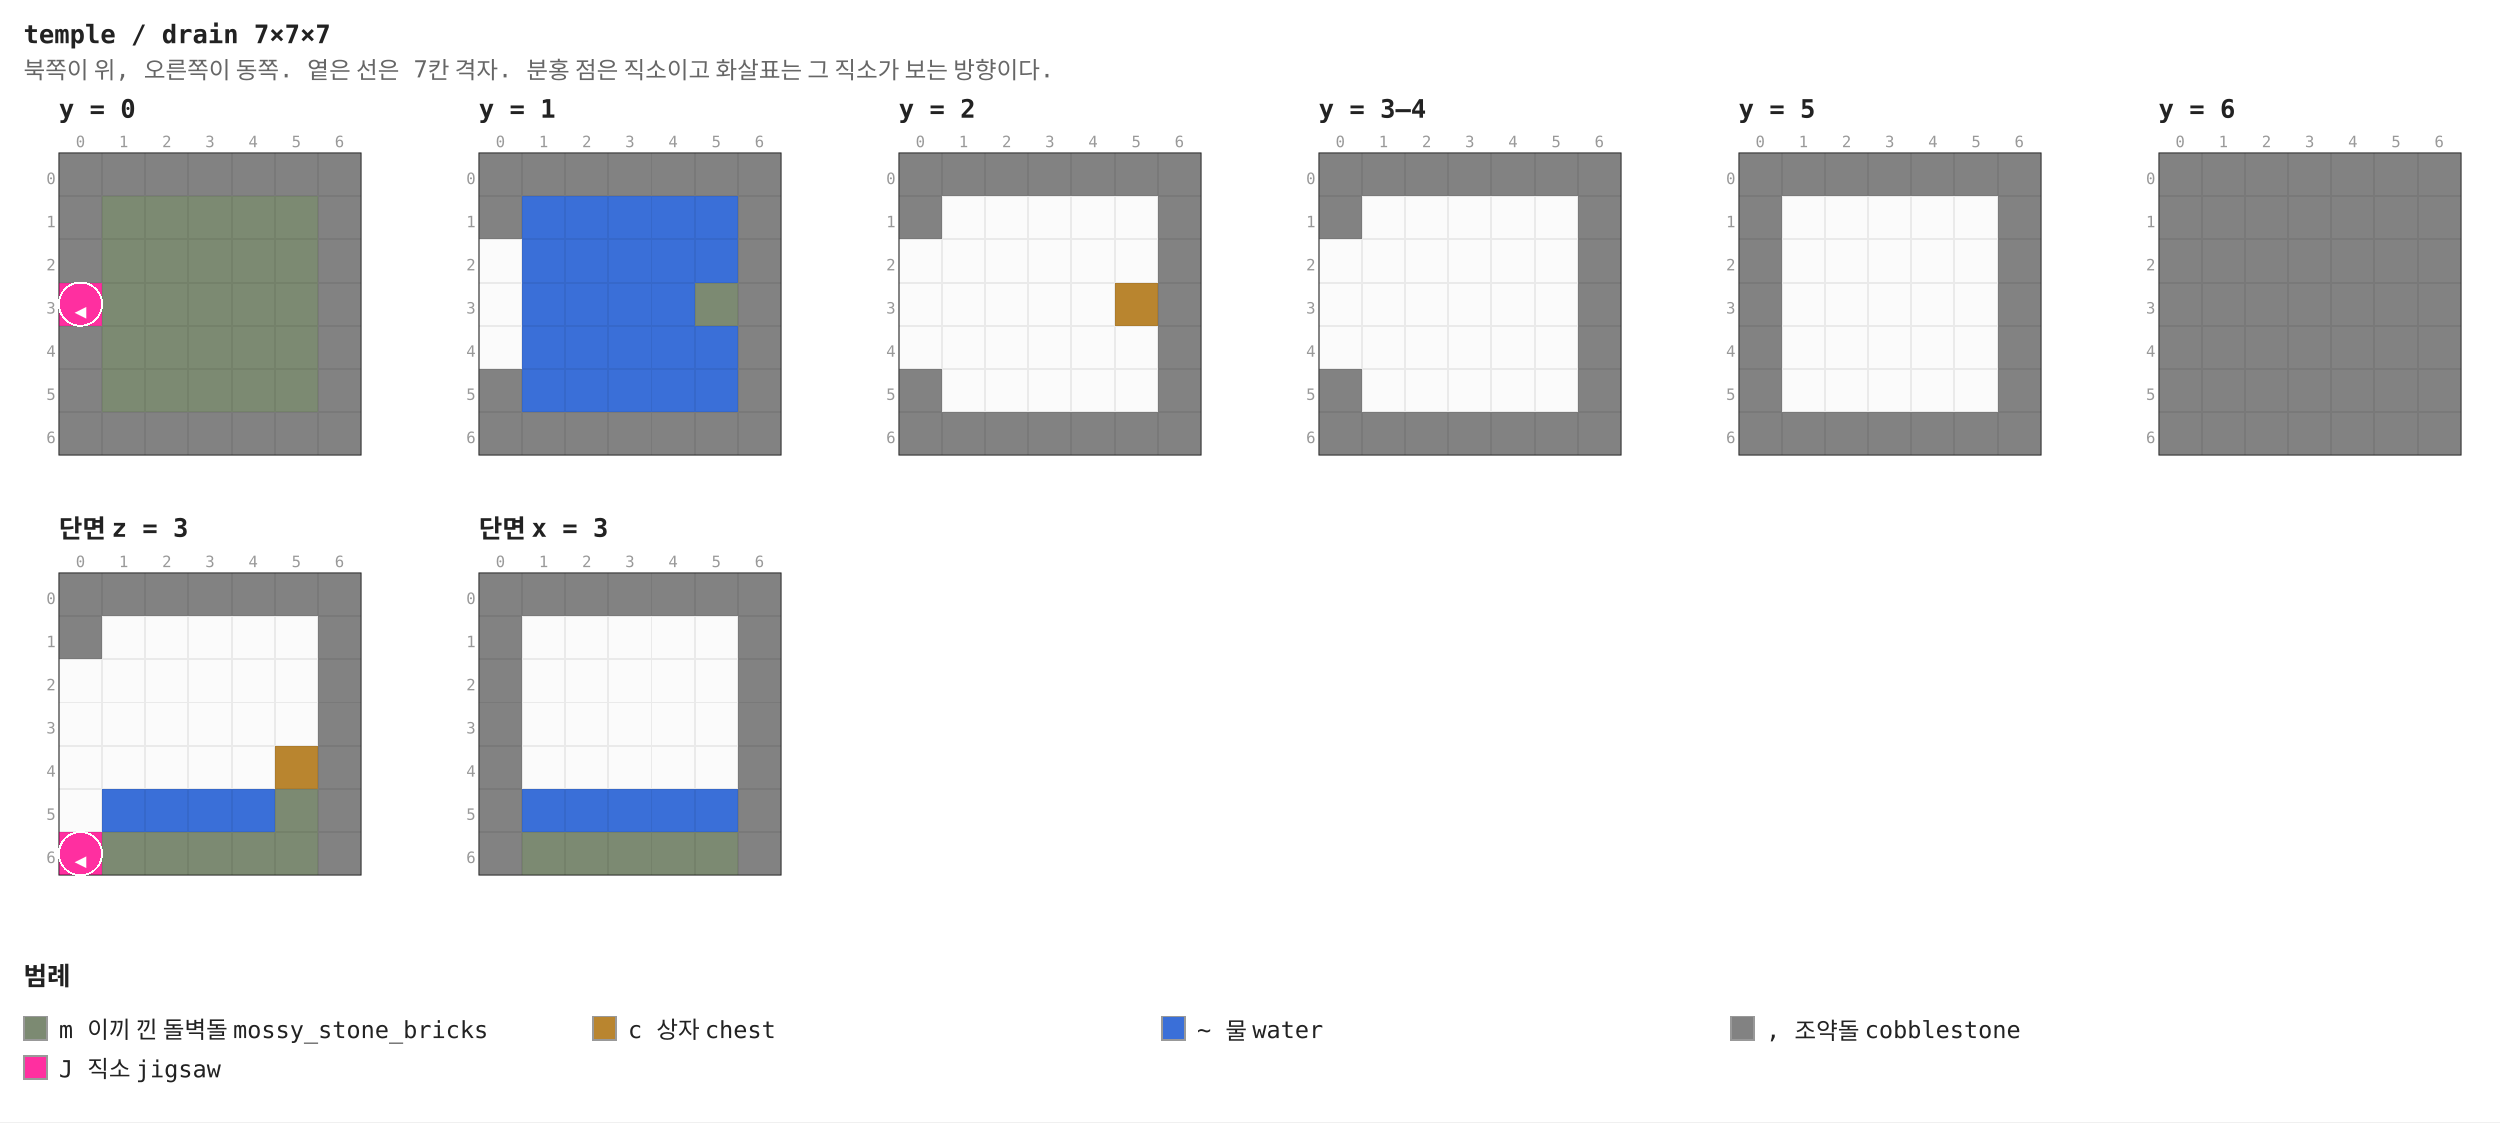
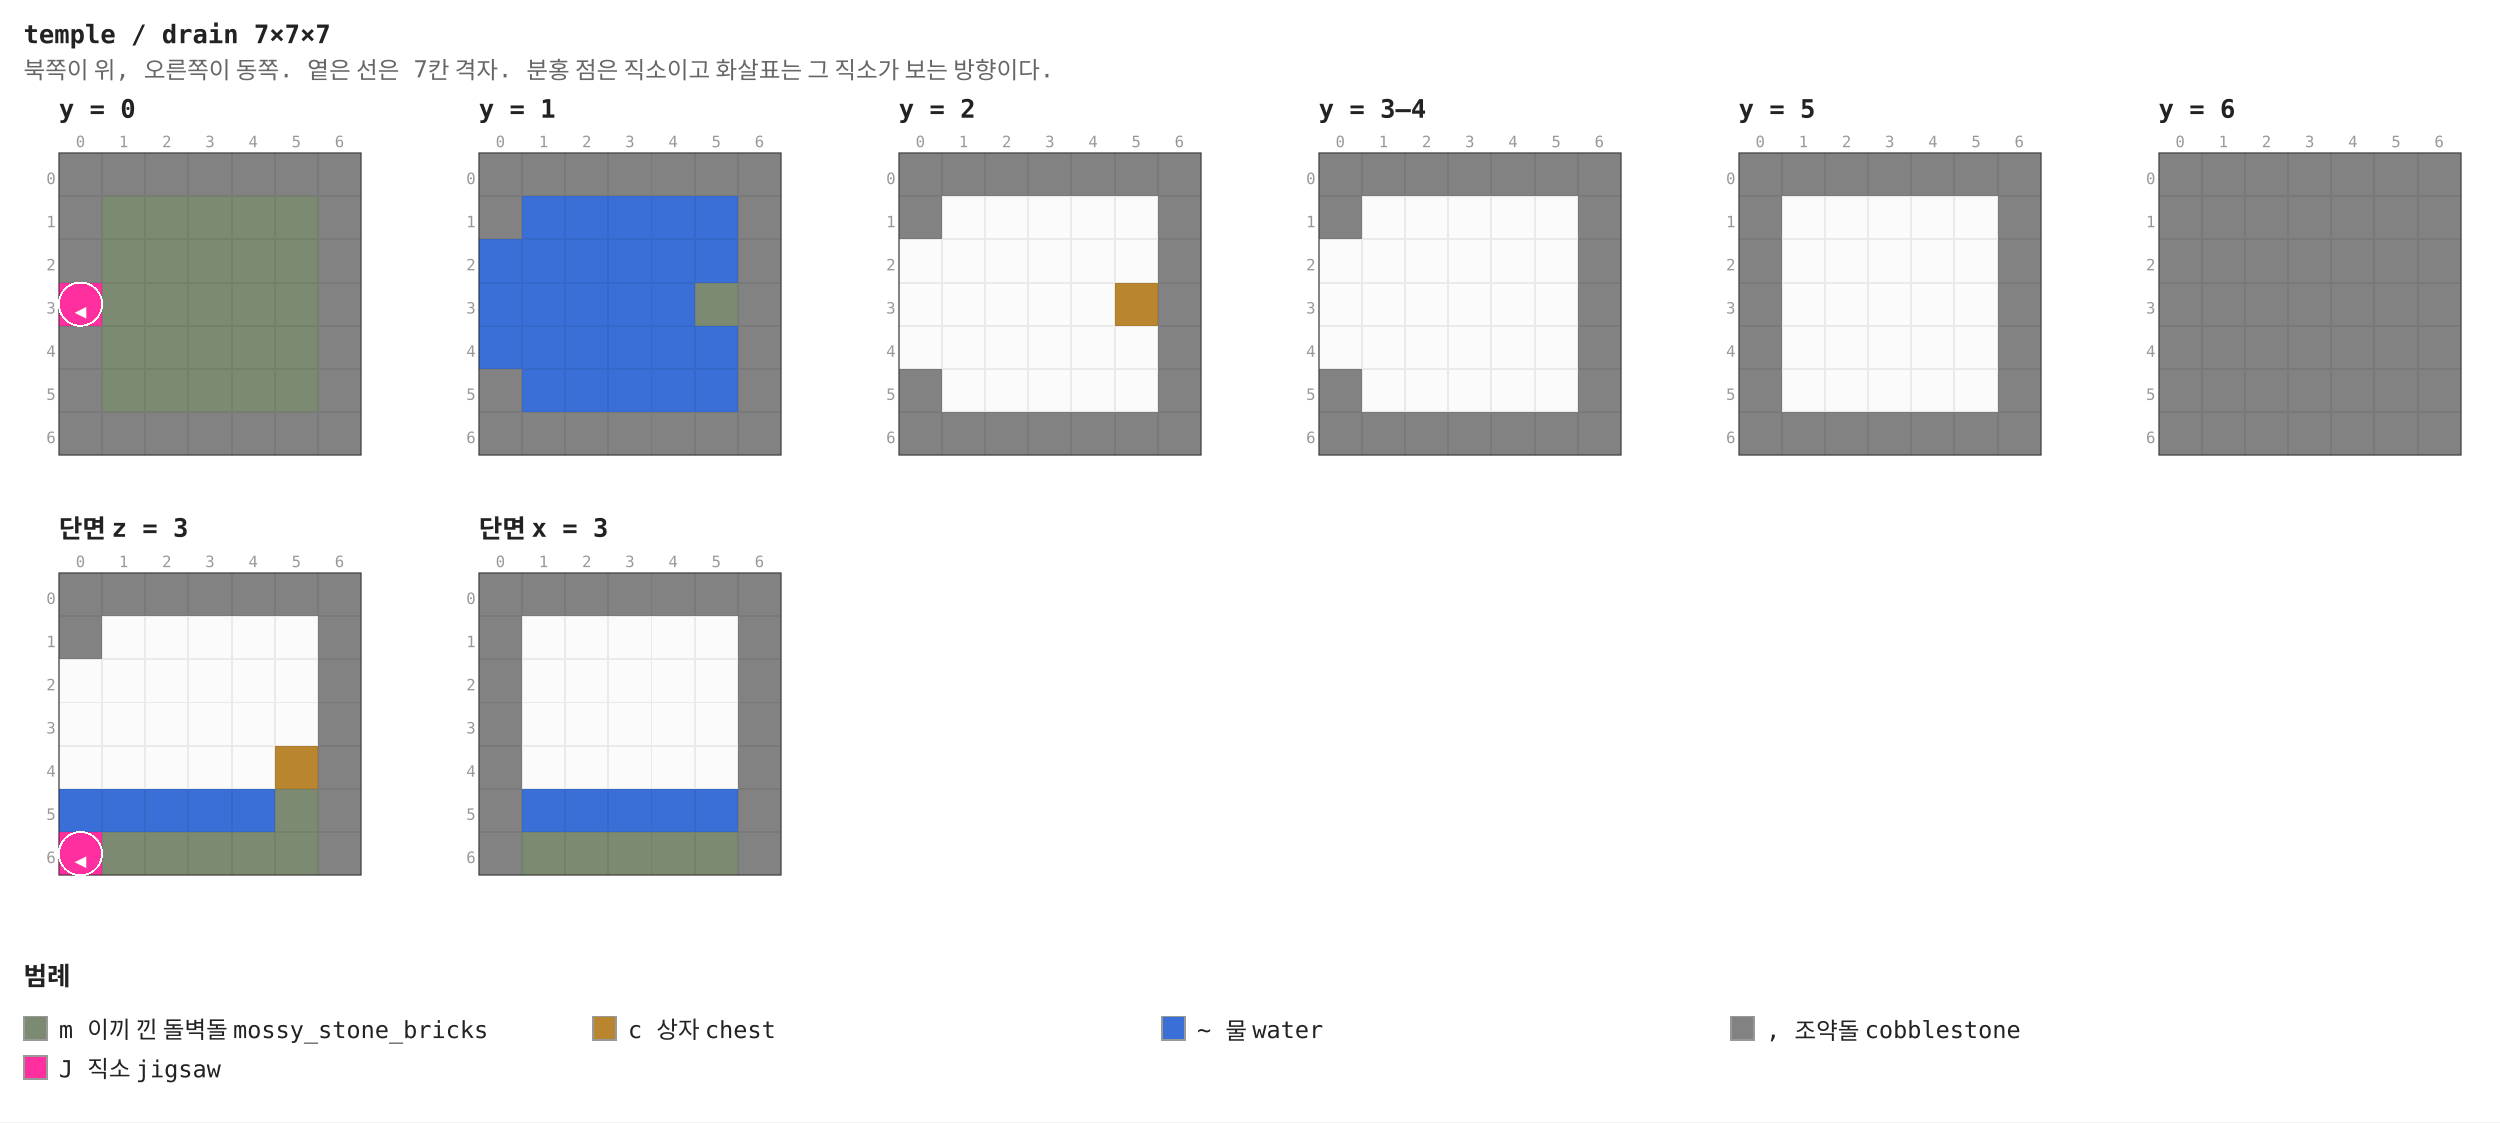
<svg xmlns="http://www.w3.org/2000/svg" width="1274" height="572" viewBox="0 0 1274 572" shape-rendering="crispEdges" font-family="Consolas,'Malgun Gothic','Noto Sans KR',monospace">
  <style>text{fill:#222;shape-rendering:auto}.cap{font-size:13px;font-weight:bold}.leg{font-size:12px}.sub{font-size:12px;fill:#666}.tick{font-size:8px;fill:#999;text-anchor:middle}.arrow{font-size:10px;fill:#fff;text-anchor:middle}.fine{stroke:#000;stroke-opacity:.07;stroke-width:1;fill:none}.grid{stroke:#000;stroke-opacity:.30;stroke-width:1}</style>
  <rect width="100%" height="100%" fill="#fff" />
  <text x="12" y="22" class="cap" font-size="16">temple / drain   7×7×7</text>
  <text x="12" y="40" class="sub">북쪽이 위, 오른쪽이 동쪽. 옅은 선은 7칸 격자. 분홍 점은 직소이고 화살표는 그 직소가 보는 방향이다.</text>
  <text x="30" y="60" class="cap">y = 0</text>
  <rect x="30" y="78" width="154" height="154" fill="#fbfbfb" stroke="#bbb" />
  <path transform="translate(30,78) scale(22)" fill="#828282" d="M0 0h7v1h-7zM0 1h1v1h-1zM6 1h1v1h-1zM0 2h1v1h-1zM6 2h1v1h-1zM6 3h1v1h-1zM0 4h1v1h-1zM6 4h1v1h-1zM0 5h1v1h-1zM6 5h1v1h-1zM0 6h7v1h-7z" />
  <path transform="translate(30,78) scale(22)" fill="#7c8a72" d="M1 1h5v1h-5zM1 2h5v1h-5zM1 3h5v1h-5zM1 4h5v1h-5zM1 5h5v1h-5z" />
  <path transform="translate(30,78) scale(22)" fill="#ff2fa0" d="M0 3h1v1h-1z" />
  <path class="fine" d="M52 78v154M74 78v154M96 78v154M118 78v154M140 78v154M162 78v154M30 100h154M30 122h154M30 144h154M30 166h154M30 188h154M30 210h154" />
  <line x1="30" y1="78" x2="30" y2="232" class="grid" />
  <line x1="184" y1="78" x2="184" y2="232" class="grid" />
  <line x1="30" y1="78" x2="184" y2="78" class="grid" />
  <line x1="30" y1="232" x2="184" y2="232" class="grid" />
  <text x="41.0" y="75" class="tick">0</text>
  <text x="63.0" y="75" class="tick">1</text>
  <text x="85.0" y="75" class="tick">2</text>
  <text x="107.0" y="75" class="tick">3</text>
  <text x="129.0" y="75" class="tick">4</text>
  <text x="151.0" y="75" class="tick">5</text>
  <text x="173.0" y="75" class="tick">6</text>
  <text x="26" y="93.8" class="tick" text-anchor="end">0</text>
  <text x="26" y="115.8" class="tick" text-anchor="end">1</text>
  <text x="26" y="137.8" class="tick" text-anchor="end">2</text>
  <text x="26" y="159.8" class="tick" text-anchor="end">3</text>
  <text x="26" y="181.8" class="tick" text-anchor="end">4</text>
  <text x="26" y="203.8" class="tick" text-anchor="end">5</text>
  <text x="26" y="225.8" class="tick" text-anchor="end">6</text>
  <circle cx="41.0" cy="155.0" r="11.0" fill="#ff2fa0" stroke="#fff" />
  <text x="41.0" y="162.0" class="arrow" font-size="19.8">◀</text>
  <text x="244" y="60" class="cap">y = 1</text>
  <rect x="244" y="78" width="154" height="154" fill="#fbfbfb" stroke="#bbb" />
  <path transform="translate(244,78) scale(22)" fill="#828282" d="M0 0h7v1h-7zM0 1h1v1h-1zM6 1h1v1h-1zM6 2h1v1h-1zM6 3h1v1h-1zM6 4h1v1h-1zM0 5h1v1h-1zM6 5h1v1h-1zM0 6h7v1h-7z" />
-   <path transform="translate(244,78) scale(22)" fill="#3a6fd8" d="M1 1h5v1h-5zM1 2h5v1h-5zM1 3h4v1h-4zM1 4h5v1h-5zM1 5h5v1h-5z" />
+   <path transform="translate(244,78) scale(22)" fill="#3a6fd8" d="M1 1h5v1h-5zM0 2h6v1h-6zM0 3h5v1h-5zM0 4h6v1h-6zM1 5h5v1h-5z" />
  <path transform="translate(244,78) scale(22)" fill="#7c8a72" d="M5 3h1v1h-1z" />
  <path class="fine" d="M266 78v154M288 78v154M310 78v154M332 78v154M354 78v154M376 78v154M244 100h154M244 122h154M244 144h154M244 166h154M244 188h154M244 210h154" />
  <line x1="244" y1="78" x2="244" y2="232" class="grid" />
  <line x1="398" y1="78" x2="398" y2="232" class="grid" />
  <line x1="244" y1="78" x2="398" y2="78" class="grid" />
  <line x1="244" y1="232" x2="398" y2="232" class="grid" />
  <text x="255.0" y="75" class="tick">0</text>
  <text x="277.0" y="75" class="tick">1</text>
  <text x="299.0" y="75" class="tick">2</text>
  <text x="321.0" y="75" class="tick">3</text>
  <text x="343.0" y="75" class="tick">4</text>
  <text x="365.0" y="75" class="tick">5</text>
  <text x="387.0" y="75" class="tick">6</text>
  <text x="240" y="93.8" class="tick" text-anchor="end">0</text>
  <text x="240" y="115.8" class="tick" text-anchor="end">1</text>
  <text x="240" y="137.8" class="tick" text-anchor="end">2</text>
  <text x="240" y="159.8" class="tick" text-anchor="end">3</text>
  <text x="240" y="181.8" class="tick" text-anchor="end">4</text>
  <text x="240" y="203.8" class="tick" text-anchor="end">5</text>
  <text x="240" y="225.8" class="tick" text-anchor="end">6</text>
  <text x="458" y="60" class="cap">y = 2</text>
  <rect x="458" y="78" width="154" height="154" fill="#fbfbfb" stroke="#bbb" />
  <path transform="translate(458,78) scale(22)" fill="#828282" d="M0 0h7v1h-7zM0 1h1v1h-1zM6 1h1v1h-1zM6 2h1v1h-1zM6 3h1v1h-1zM6 4h1v1h-1zM0 5h1v1h-1zM6 5h1v1h-1zM0 6h7v1h-7z" />
  <path transform="translate(458,78) scale(22)" fill="#b9852f" d="M5 3h1v1h-1z" />
  <path class="fine" d="M480 78v154M502 78v154M524 78v154M546 78v154M568 78v154M590 78v154M458 100h154M458 122h154M458 144h154M458 166h154M458 188h154M458 210h154" />
  <line x1="458" y1="78" x2="458" y2="232" class="grid" />
  <line x1="612" y1="78" x2="612" y2="232" class="grid" />
  <line x1="458" y1="78" x2="612" y2="78" class="grid" />
  <line x1="458" y1="232" x2="612" y2="232" class="grid" />
  <text x="469.0" y="75" class="tick">0</text>
  <text x="491.0" y="75" class="tick">1</text>
  <text x="513.0" y="75" class="tick">2</text>
  <text x="535.0" y="75" class="tick">3</text>
  <text x="557.0" y="75" class="tick">4</text>
  <text x="579.0" y="75" class="tick">5</text>
  <text x="601.0" y="75" class="tick">6</text>
  <text x="454" y="93.8" class="tick" text-anchor="end">0</text>
  <text x="454" y="115.8" class="tick" text-anchor="end">1</text>
  <text x="454" y="137.8" class="tick" text-anchor="end">2</text>
  <text x="454" y="159.8" class="tick" text-anchor="end">3</text>
  <text x="454" y="181.8" class="tick" text-anchor="end">4</text>
  <text x="454" y="203.8" class="tick" text-anchor="end">5</text>
  <text x="454" y="225.8" class="tick" text-anchor="end">6</text>
  <text x="672" y="60" class="cap">y = 3–4</text>
  <rect x="672" y="78" width="154" height="154" fill="#fbfbfb" stroke="#bbb" />
  <path transform="translate(672,78) scale(22)" fill="#828282" d="M0 0h7v1h-7zM0 1h1v1h-1zM6 1h1v1h-1zM6 2h1v1h-1zM6 3h1v1h-1zM6 4h1v1h-1zM0 5h1v1h-1zM6 5h1v1h-1zM0 6h7v1h-7z" />
  <path class="fine" d="M694 78v154M716 78v154M738 78v154M760 78v154M782 78v154M804 78v154M672 100h154M672 122h154M672 144h154M672 166h154M672 188h154M672 210h154" />
  <line x1="672" y1="78" x2="672" y2="232" class="grid" />
  <line x1="826" y1="78" x2="826" y2="232" class="grid" />
  <line x1="672" y1="78" x2="826" y2="78" class="grid" />
  <line x1="672" y1="232" x2="826" y2="232" class="grid" />
  <text x="683.0" y="75" class="tick">0</text>
  <text x="705.0" y="75" class="tick">1</text>
  <text x="727.0" y="75" class="tick">2</text>
  <text x="749.0" y="75" class="tick">3</text>
  <text x="771.0" y="75" class="tick">4</text>
  <text x="793.0" y="75" class="tick">5</text>
  <text x="815.0" y="75" class="tick">6</text>
  <text x="668" y="93.8" class="tick" text-anchor="end">0</text>
  <text x="668" y="115.8" class="tick" text-anchor="end">1</text>
  <text x="668" y="137.8" class="tick" text-anchor="end">2</text>
  <text x="668" y="159.8" class="tick" text-anchor="end">3</text>
  <text x="668" y="181.8" class="tick" text-anchor="end">4</text>
  <text x="668" y="203.8" class="tick" text-anchor="end">5</text>
  <text x="668" y="225.8" class="tick" text-anchor="end">6</text>
  <text x="886" y="60" class="cap">y = 5</text>
  <rect x="886" y="78" width="154" height="154" fill="#fbfbfb" stroke="#bbb" />
  <path transform="translate(886,78) scale(22)" fill="#828282" d="M0 0h7v1h-7zM0 1h1v1h-1zM6 1h1v1h-1zM0 2h1v1h-1zM6 2h1v1h-1zM0 3h1v1h-1zM6 3h1v1h-1zM0 4h1v1h-1zM6 4h1v1h-1zM0 5h1v1h-1zM6 5h1v1h-1zM0 6h7v1h-7z" />
  <path class="fine" d="M908 78v154M930 78v154M952 78v154M974 78v154M996 78v154M1018 78v154M886 100h154M886 122h154M886 144h154M886 166h154M886 188h154M886 210h154" />
  <line x1="886" y1="78" x2="886" y2="232" class="grid" />
  <line x1="1040" y1="78" x2="1040" y2="232" class="grid" />
  <line x1="886" y1="78" x2="1040" y2="78" class="grid" />
  <line x1="886" y1="232" x2="1040" y2="232" class="grid" />
  <text x="897.0" y="75" class="tick">0</text>
  <text x="919.0" y="75" class="tick">1</text>
  <text x="941.0" y="75" class="tick">2</text>
  <text x="963.0" y="75" class="tick">3</text>
  <text x="985.0" y="75" class="tick">4</text>
  <text x="1007.0" y="75" class="tick">5</text>
  <text x="1029.0" y="75" class="tick">6</text>
  <text x="882" y="93.8" class="tick" text-anchor="end">0</text>
  <text x="882" y="115.8" class="tick" text-anchor="end">1</text>
  <text x="882" y="137.8" class="tick" text-anchor="end">2</text>
  <text x="882" y="159.8" class="tick" text-anchor="end">3</text>
  <text x="882" y="181.8" class="tick" text-anchor="end">4</text>
  <text x="882" y="203.8" class="tick" text-anchor="end">5</text>
  <text x="882" y="225.8" class="tick" text-anchor="end">6</text>
  <text x="1100" y="60" class="cap">y = 6</text>
  <rect x="1100" y="78" width="154" height="154" fill="#fbfbfb" stroke="#bbb" />
  <path transform="translate(1100,78) scale(22)" fill="#828282" d="M0 0h7v1h-7zM0 1h7v1h-7zM0 2h7v1h-7zM0 3h7v1h-7zM0 4h7v1h-7zM0 5h7v1h-7zM0 6h7v1h-7z" />
  <path class="fine" d="M1122 78v154M1144 78v154M1166 78v154M1188 78v154M1210 78v154M1232 78v154M1100 100h154M1100 122h154M1100 144h154M1100 166h154M1100 188h154M1100 210h154" />
  <line x1="1100" y1="78" x2="1100" y2="232" class="grid" />
  <line x1="1254" y1="78" x2="1254" y2="232" class="grid" />
  <line x1="1100" y1="78" x2="1254" y2="78" class="grid" />
  <line x1="1100" y1="232" x2="1254" y2="232" class="grid" />
  <text x="1111.0" y="75" class="tick">0</text>
  <text x="1133.0" y="75" class="tick">1</text>
  <text x="1155.0" y="75" class="tick">2</text>
  <text x="1177.0" y="75" class="tick">3</text>
  <text x="1199.0" y="75" class="tick">4</text>
  <text x="1221.0" y="75" class="tick">5</text>
  <text x="1243.0" y="75" class="tick">6</text>
  <text x="1096" y="93.8" class="tick" text-anchor="end">0</text>
  <text x="1096" y="115.8" class="tick" text-anchor="end">1</text>
  <text x="1096" y="137.8" class="tick" text-anchor="end">2</text>
  <text x="1096" y="159.8" class="tick" text-anchor="end">3</text>
  <text x="1096" y="181.8" class="tick" text-anchor="end">4</text>
  <text x="1096" y="203.8" class="tick" text-anchor="end">5</text>
  <text x="1096" y="225.8" class="tick" text-anchor="end">6</text>
  <text x="30" y="274" class="cap">단면 z = 3</text>
  <rect x="30" y="292" width="154" height="154" fill="#fbfbfb" stroke="#bbb" />
  <path transform="translate(30,292) scale(22)" fill="#828282" d="M0 0h7v1h-7zM0 1h1v1h-1zM6 1h1v1h-1zM6 2h1v1h-1zM6 3h1v1h-1zM6 4h1v1h-1zM6 5h1v1h-1zM6 6h1v1h-1z" />
  <path transform="translate(30,292) scale(22)" fill="#b9852f" d="M5 4h1v1h-1z" />
-   <path transform="translate(30,292) scale(22)" fill="#3a6fd8" d="M1 5h4v1h-4z" />
+   <path transform="translate(30,292) scale(22)" fill="#3a6fd8" d="M0 5h5v1h-5z" />
  <path transform="translate(30,292) scale(22)" fill="#7c8a72" d="M5 5h1v1h-1zM1 6h5v1h-5z" />
  <path transform="translate(30,292) scale(22)" fill="#ff2fa0" d="M0 6h1v1h-1z" />
  <path class="fine" d="M52 292v154M74 292v154M96 292v154M118 292v154M140 292v154M162 292v154M30 314h154M30 336h154M30 358h154M30 380h154M30 402h154M30 424h154" />
  <line x1="30" y1="292" x2="30" y2="446" class="grid" />
  <line x1="184" y1="292" x2="184" y2="446" class="grid" />
  <line x1="30" y1="292" x2="184" y2="292" class="grid" />
  <line x1="30" y1="446" x2="184" y2="446" class="grid" />
  <text x="41.0" y="289" class="tick">0</text>
  <text x="63.0" y="289" class="tick">1</text>
  <text x="85.0" y="289" class="tick">2</text>
  <text x="107.0" y="289" class="tick">3</text>
  <text x="129.0" y="289" class="tick">4</text>
  <text x="151.0" y="289" class="tick">5</text>
  <text x="173.0" y="289" class="tick">6</text>
  <text x="26" y="307.8" class="tick" text-anchor="end">0</text>
  <text x="26" y="329.8" class="tick" text-anchor="end">1</text>
  <text x="26" y="351.8" class="tick" text-anchor="end">2</text>
  <text x="26" y="373.8" class="tick" text-anchor="end">3</text>
  <text x="26" y="395.8" class="tick" text-anchor="end">4</text>
  <text x="26" y="417.8" class="tick" text-anchor="end">5</text>
  <text x="26" y="439.8" class="tick" text-anchor="end">6</text>
  <circle cx="41.0" cy="435.0" r="11.0" fill="#ff2fa0" stroke="#fff" />
  <text x="41.0" y="442.0" class="arrow" font-size="19.8">◀</text>
  <text x="244" y="274" class="cap">단면 x = 3</text>
  <rect x="244" y="292" width="154" height="154" fill="#fbfbfb" stroke="#bbb" />
  <path transform="translate(244,292) scale(22)" fill="#828282" d="M0 0h7v1h-7zM0 1h1v1h-1zM6 1h1v1h-1zM0 2h1v1h-1zM6 2h1v1h-1zM0 3h1v1h-1zM6 3h1v1h-1zM0 4h1v1h-1zM6 4h1v1h-1zM0 5h1v1h-1zM6 5h1v1h-1zM0 6h1v1h-1zM6 6h1v1h-1z" />
  <path transform="translate(244,292) scale(22)" fill="#3a6fd8" d="M1 5h5v1h-5z" />
  <path transform="translate(244,292) scale(22)" fill="#7c8a72" d="M1 6h5v1h-5z" />
  <path class="fine" d="M266 292v154M288 292v154M310 292v154M332 292v154M354 292v154M376 292v154M244 314h154M244 336h154M244 358h154M244 380h154M244 402h154M244 424h154" />
  <line x1="244" y1="292" x2="244" y2="446" class="grid" />
  <line x1="398" y1="292" x2="398" y2="446" class="grid" />
  <line x1="244" y1="292" x2="398" y2="292" class="grid" />
  <line x1="244" y1="446" x2="398" y2="446" class="grid" />
  <text x="255.0" y="289" class="tick">0</text>
  <text x="277.0" y="289" class="tick">1</text>
  <text x="299.0" y="289" class="tick">2</text>
  <text x="321.0" y="289" class="tick">3</text>
  <text x="343.0" y="289" class="tick">4</text>
  <text x="365.0" y="289" class="tick">5</text>
  <text x="387.0" y="289" class="tick">6</text>
  <text x="240" y="307.8" class="tick" text-anchor="end">0</text>
  <text x="240" y="329.8" class="tick" text-anchor="end">1</text>
  <text x="240" y="351.8" class="tick" text-anchor="end">2</text>
  <text x="240" y="373.8" class="tick" text-anchor="end">3</text>
  <text x="240" y="395.8" class="tick" text-anchor="end">4</text>
  <text x="240" y="417.8" class="tick" text-anchor="end">5</text>
  <text x="240" y="439.8" class="tick" text-anchor="end">6</text>
  <text x="12" y="502" class="cap">범례</text>
  <rect x="12" y="518" width="12" height="12" fill="#7c8a72" stroke="#999" />
  <text x="30" y="529" class="leg">m  이끼 낀 돌벽돌  mossy_stone_bricks</text>
  <rect x="302" y="518" width="12" height="12" fill="#b9852f" stroke="#999" />
  <text x="320" y="529" class="leg">c  상자  chest</text>
  <rect x="592" y="518" width="12" height="12" fill="#3a6fd8" stroke="#999" />
  <text x="610" y="529" class="leg">~  물  water</text>
  <rect x="882" y="518" width="12" height="12" fill="#828282" stroke="#999" />
  <text x="900" y="529" class="leg">,  조약돌  cobblestone</text>
  <rect x="12" y="538" width="12" height="12" fill="#ff2fa0" stroke="#999" />
  <text x="30" y="549" class="leg">J  직소  jigsaw</text>
</svg>
